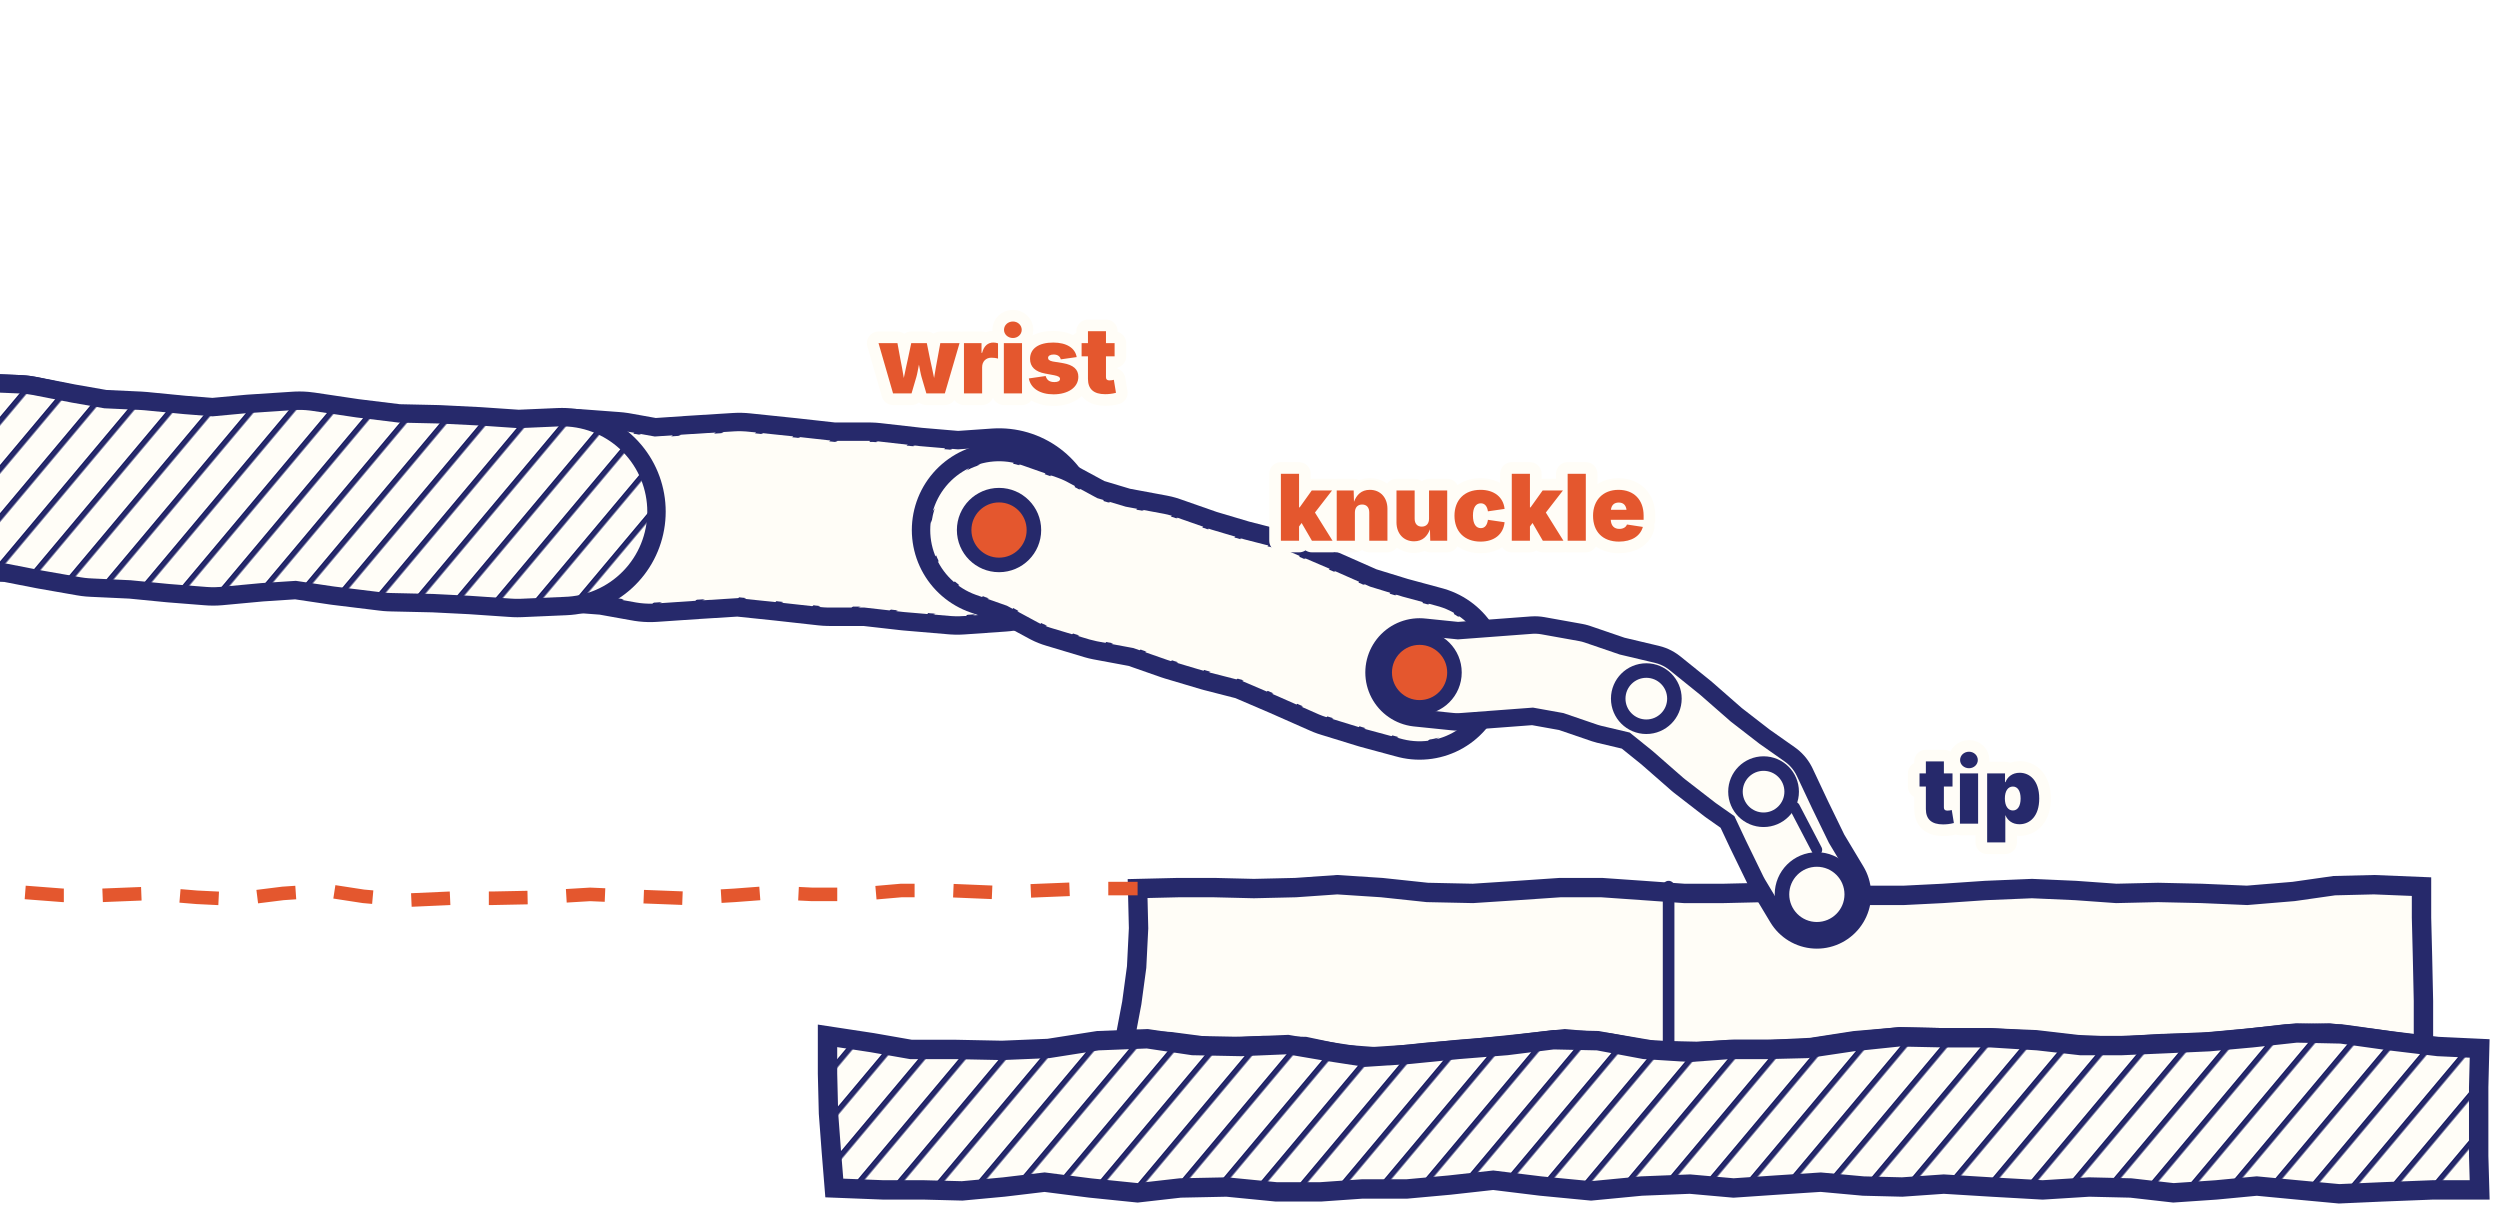
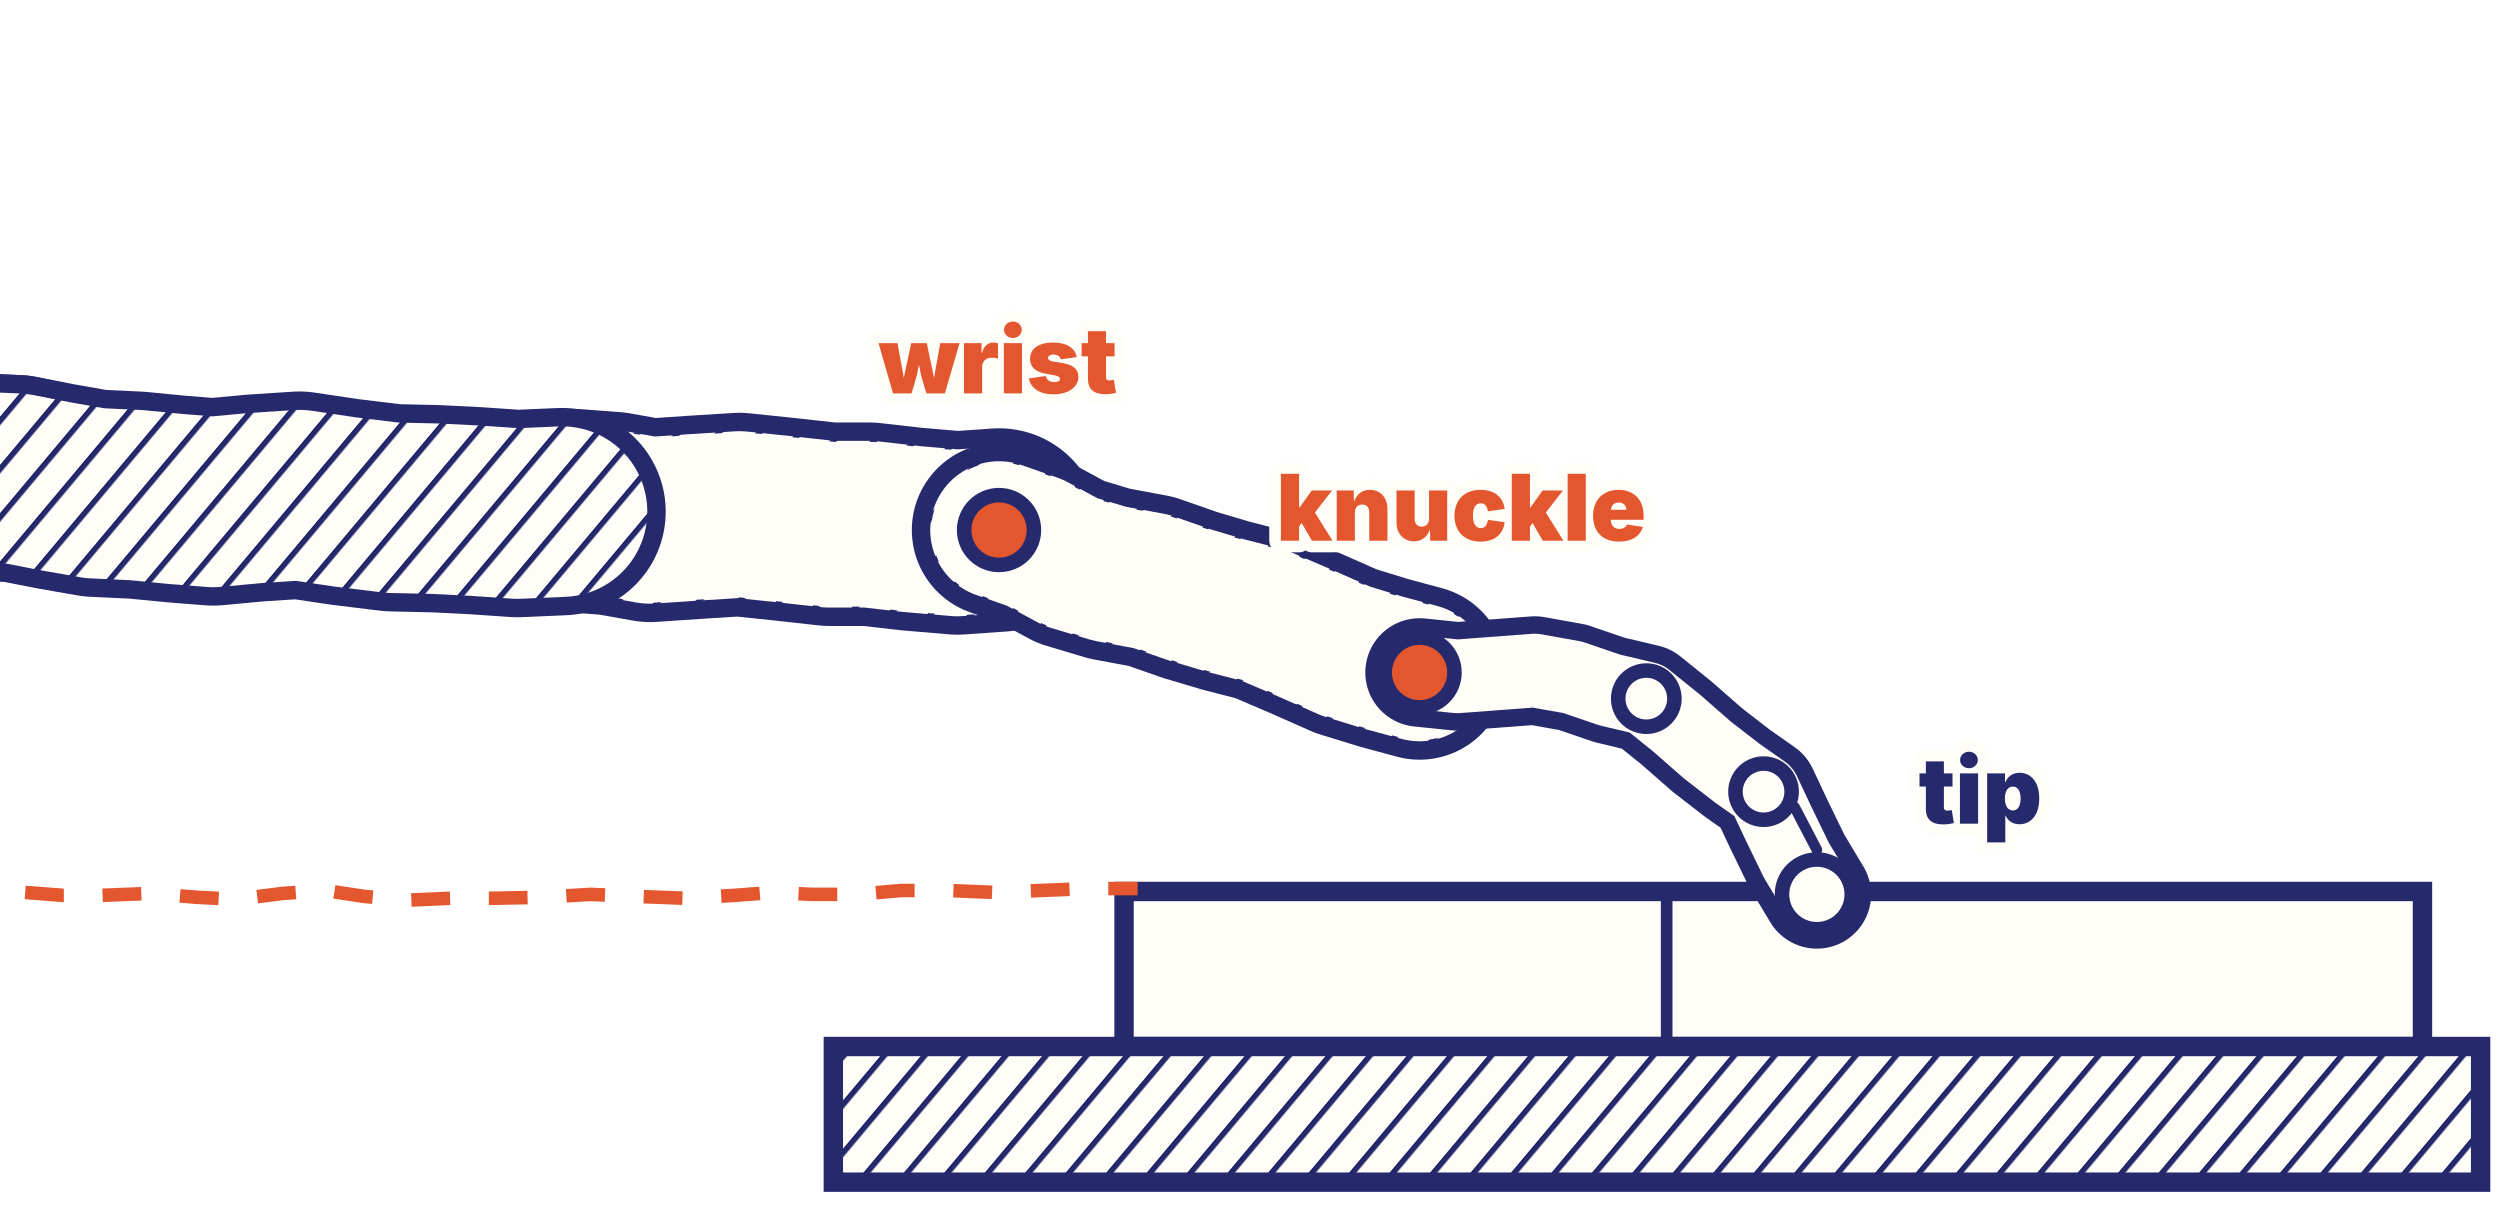
<svg xmlns="http://www.w3.org/2000/svg" viewBox="34 26 258 126" width="516" height="252">
  <defs>
    <pattern id="hgbridge20" width="3.2" height="3.2" patternUnits="userSpaceOnUse" patternTransform="rotate(40)">
      <rect width="3.2" height="3.2" fill="#fffdf7" />
      <line x1="0" y1="0" x2="0" y2="3.2" stroke="#26296b" stroke-width="1.15" />
    </pattern>
  </defs>
-   <path d="M151.4 117.7l4.2-.1 3.7 0 4.1.1 4.3-.1 4.3-.3 4.6.3 4.7.5 4.7.1 4.6-.3 4.4-.3 4.3 0 4.3.3 4.2.3 4.1 0 4.3-.1 4.7.2 5 .1 4.6 0 4-.2 4.4-.3 4.8-.2 4.5.2 4.2.3 4.3-.1 4.5.1 4.7.2 4.8-.4 4.2-.6 4.1-.1 4.9.2 0 3.2 .1 4 .1 4.6 0 4.6-5-.7-4.7-.6-4.5.1-4.4.5-4.2.4-4.3.1-4.5.3-4.1-.2-4.3-.5-4.8-.2-4.6 0-4.6-.1-4.7.4-4.5.7-4.1.2-3.8 0-3.9.2-4.4-.1-4.7-.8-4.5-.4-4.6.5-4.8.5-4.9.4-4.7.5-4-.3-3.8-.8-4.4-.1-4.9.2-4.6-.6-4.7-.3 .7-3.7 .5-3.7 .2-4z" fill="#fffdf7" stroke="#26296b" stroke-width="2" />
-   <g transform="translate(0.2 -0.5)">
-     <line x1="206.0" y1="118.0" x2="206.0" y2="134.0" stroke="#26296b" stroke-width="1.2" stroke-linecap="round" />
-   </g>
-   <path d="M119.4 132.9l4.6.7 4 .7 4.5 0 4.9.1 4.8-.2 5.1-.8 5.1-.2 4.7.7 5 .1 4.8-.2 4.1.7 3.9.6 4.6-.3 5-.5 5-.4 4.8-.6 4.6.1 4.8.9 4.7.3 4.1-.3 3.9 0 4.1-.1 4.7-.7 4.8-.5 4.7.1 4.8 0 4.8.3 4.4.5 4.3 0 4.6-.2 4.4-.2 4.4-.4 4.6-.5 4.6.1 5 .7 5 .6 4.3.2-.1 4 0 3.6 0 3.5 .1 3.5-4.9 0-5.1.2-4.5.2-4.3-.4-4.2-.4-4.2.4-4.4.3-4.4-.5-4.3-.1-4.8.3-5.3-.3-4.9-.3-4.3.3-4-.1-4.4-.4-4.6.3-4.4.3-4.5-.4-5 .2-5.2.5-5.2-.5-4.9-.6-4.5.5-4.4.4-4.6 0-4.3.3-4.6 0-5.1-.5-4.8.1-4.4.5-4.9-.5-4.7-.6-4.2.5-4.3.4-3.9-.1-4.2 0-5.1-.2-.3-3.7-.3-4-.1-4.1z" fill="url(#hgbridge20)" stroke="#26296b" stroke-width="2" />
+   <rect x="150" y="118" width="134" height="16" fill="#fffdf7" stroke="#26296b" stroke-width="2" />
+   <line x1="206.0" y1="118.0" x2="206.0" y2="134.0" stroke="#26296b" stroke-width="1.2" stroke-linecap="round" />
+   <path d="M120,134 L290,134 L290,148 L120,148 Z" fill="url(#hgbridge20)" stroke="#26296b" stroke-width="2" />
  <path d="M36.6 118.1l3.9.3 4 0 5-.2 4.8.4 4.1.2 4.8-.6 4.4-.3 3.9.6 4.5.4 4.5-.2 4.4 0 5-.1 5-.3 4.6.2 5.2.2 5.1-.3 4-.3 4 .2 4.6 0 4.6-.4 4.9 0 4.8.2 4.6-.2 5-.2 5.1 0" stroke="#e4572e" stroke-width="1.4" stroke-dasharray="4 4" fill="none" />
  <path d="M16.7 74.9l4.9-.3 4.4.3 4.8.1 4.9.2 4.2.9 4 .7 4.5.2 4.1.4 3.9.3 4.5-.4 4.7-.2 4.8.8 5 .5 4.5 0 4 .4 4.6.2 4.7-.3 4 .3 3.9.7 4.4-.3 4.8-.3 4.8.5 4.5.5 4.1 0 4.4.5 4.7.4 4.3-.3" fill="none" stroke="#26296b" stroke-width="21.0" stroke-linecap="round" stroke-linejoin="round" />
  <path d="M16.7 74.9l4.9-.3 4.4.3 4.8.1 4.9.2 4.2.9 4 .7 4.5.2 4.1.4 3.9.3 4.5-.4 4.7-.2 4.8.8 5 .5 4.5 0 4 .4 4.6.2 4.7-.3 4 .3 3.9.7 4.4-.3 4.8-.3 4.8.5 4.5.5 4.1 0 4.4.5 4.7.4 4.3-.3" fill="none" stroke="url(#hgbridge20)" stroke-width="17.2" stroke-linecap="round" stroke-linejoin="round" />
  <path d="M16.7 74.9l4.9-.3 4.4.3 4.8.1 4.9.2 4.2.9 4 .7 4.5.2 4.1.4 3.9.3 4.5-.4 4.7-.2 4.8.8 5 .5 4.5 0 4 .4 4.6.2 4.7-.3 4 .3 3.9.7 4.4-.3 4.8-.3 4.8.5 4.5.5 4.1 0 4.4.5 4.7.4 4.3-.3" fill="none" stroke="#fffdf7" stroke-width="17" stroke-linecap="round" stroke-linejoin="round" />
  <path d="M12.4 75.3l4.7-.2 4.8-.2 4.3.2 4.7.1 4.8.2 4.1.8 4 .7 4.3.2 4.1.4 3.8.3 4.3-.4 4.6-.3 4.7.7 4.9.6 4.5.1 4 .2 4.4.3 4.6-.2" fill="none" stroke="#26296b" stroke-width="21.4" stroke-linecap="round" stroke-linejoin="round" />
  <path d="M12.4 75.3l4.7-.2 4.8-.2 4.3.2 4.7.1 4.8.2 4.1.8 4 .7 4.3.2 4.1.4 3.8.3 4.3-.4 4.6-.3 4.7.7 4.9.6 4.5.1 4 .2 4.4.3 4.6-.2" fill="none" stroke="url(#hgbridge20)" stroke-width="17.6" stroke-linecap="round" stroke-linejoin="round" />
  <path d="M137.1 80.7l3.7 1.3 3.7 2 4 1.2 4.3.8 4 1.4 3.7 1.1 3.9 1 4.2 1.8 4.3 1.9 3.9 1.2 3.7 1" fill="none" stroke="#26296b" stroke-width="18.0" stroke-linecap="round" stroke-linejoin="round" />
  <path d="M137.1 80.7l3.7 1.3 3.7 2 4 1.2 4.3.8 4 1.4 3.7 1.1 3.9 1 4.2 1.8 4.3 1.9 3.9 1.2 3.7 1" fill="none" stroke="url(#hgbridge20)" stroke-width="14.2" stroke-linecap="round" stroke-linejoin="round" />
  <path d="M137.1 80.7l3.7 1.3 3.7 2 4 1.2 4.3.8 4 1.4 3.7 1.1 3.9 1 4.2 1.8 4.3 1.9 3.9 1.2 3.7 1" fill="none" stroke="#fffdf7" stroke-width="14" stroke-linecap="round" stroke-linejoin="round" />
  <path d="M180.5 95.4l3.9.4 4-.3 4-.3 3.9.7 3.8 1.3 3.8.9 3.1 2.5 3.2 2.8 3.1 2.4 2.7 1.9 1.6 3.4 1.8 3.7 2.1 3.5" fill="none" stroke="#26296b" stroke-width="11.2" stroke-linecap="round" stroke-linejoin="round" />
  <path d="M180.5 95.4l3.9.4 4-.3 4-.3 3.9.7 3.8 1.3 3.8.9 3.1 2.5 3.2 2.8 3.1 2.4 2.7 1.9 1.6 3.4 1.8 3.7 2.1 3.5" fill="none" stroke="url(#hgbridge20)" stroke-width="7.4" stroke-linecap="round" stroke-linejoin="round" />
  <path d="M180.5 95.4l3.9.4 4-.3 4-.3 3.9.7 3.8 1.3 3.8.9 3.1 2.5 3.2 2.8 3.1 2.4 2.7 1.9 1.6 3.4 1.8 3.7 2.1 3.5" fill="none" stroke="#fffdf7" stroke-width="7.6" stroke-linecap="round" stroke-linejoin="round" />
  <g transform="translate(-0.7 0.4)">
    <line x1="219.9" y1="108.9" x2="222.2" y2="113.3" stroke="#26296b" stroke-width="1.1" stroke-linecap="round" />
  </g>
  <g transform="translate(-0.6 -0.1)">
    <circle cx="204.5" cy="98.2" r="2.9" fill="#fffdf7" stroke="#26296b" stroke-width="1.5" />
  </g>
  <g transform="translate(-0.4 0.3)">
    <circle cx="216.4" cy="107.4" r="2.9" fill="#fffdf7" stroke="#26296b" stroke-width="1.5" />
  </g>
  <g transform="translate(0.1 0.1)">
    <circle cx="137.0" cy="80.6" r="3.6" fill="#e4572e" stroke="#26296b" stroke-width="1.5" />
  </g>
  <g transform="translate(-0.3 0.6)">
    <circle cx="180.8" cy="94.8" r="3.6" fill="#e4572e" stroke="#26296b" stroke-width="1.5" />
  </g>
  <g transform="translate(-0.5 0.3)">
    <circle cx="222.0" cy="118.0" r="3.6" fill="#fffdf7" stroke="#26296b" stroke-width="1.5" />
  </g>
  <text stroke="#fffdf7" stroke-width="2.4" stroke-linejoin="round" paint-order="stroke" x="137.0" y="66.6" text-anchor="middle" font-size="9.5" font-weight="900" fill="#e4572e" font-family="Inter,sans-serif">wrist</text>
  <text stroke="#fffdf7" stroke-width="2.4" stroke-linejoin="round" paint-order="stroke" x="184.8" y="81.8" text-anchor="middle" font-size="9.5" font-weight="900" fill="#e4572e" font-family="Inter,sans-serif">knuckle</text>
  <text stroke="#fffdf7" stroke-width="2.4" stroke-linejoin="round" paint-order="stroke" x="232.0" y="111.0" text-anchor="start" font-size="9.5" font-weight="900" fill="#26296b" font-family="Inter,sans-serif">tip</text>
</svg>
